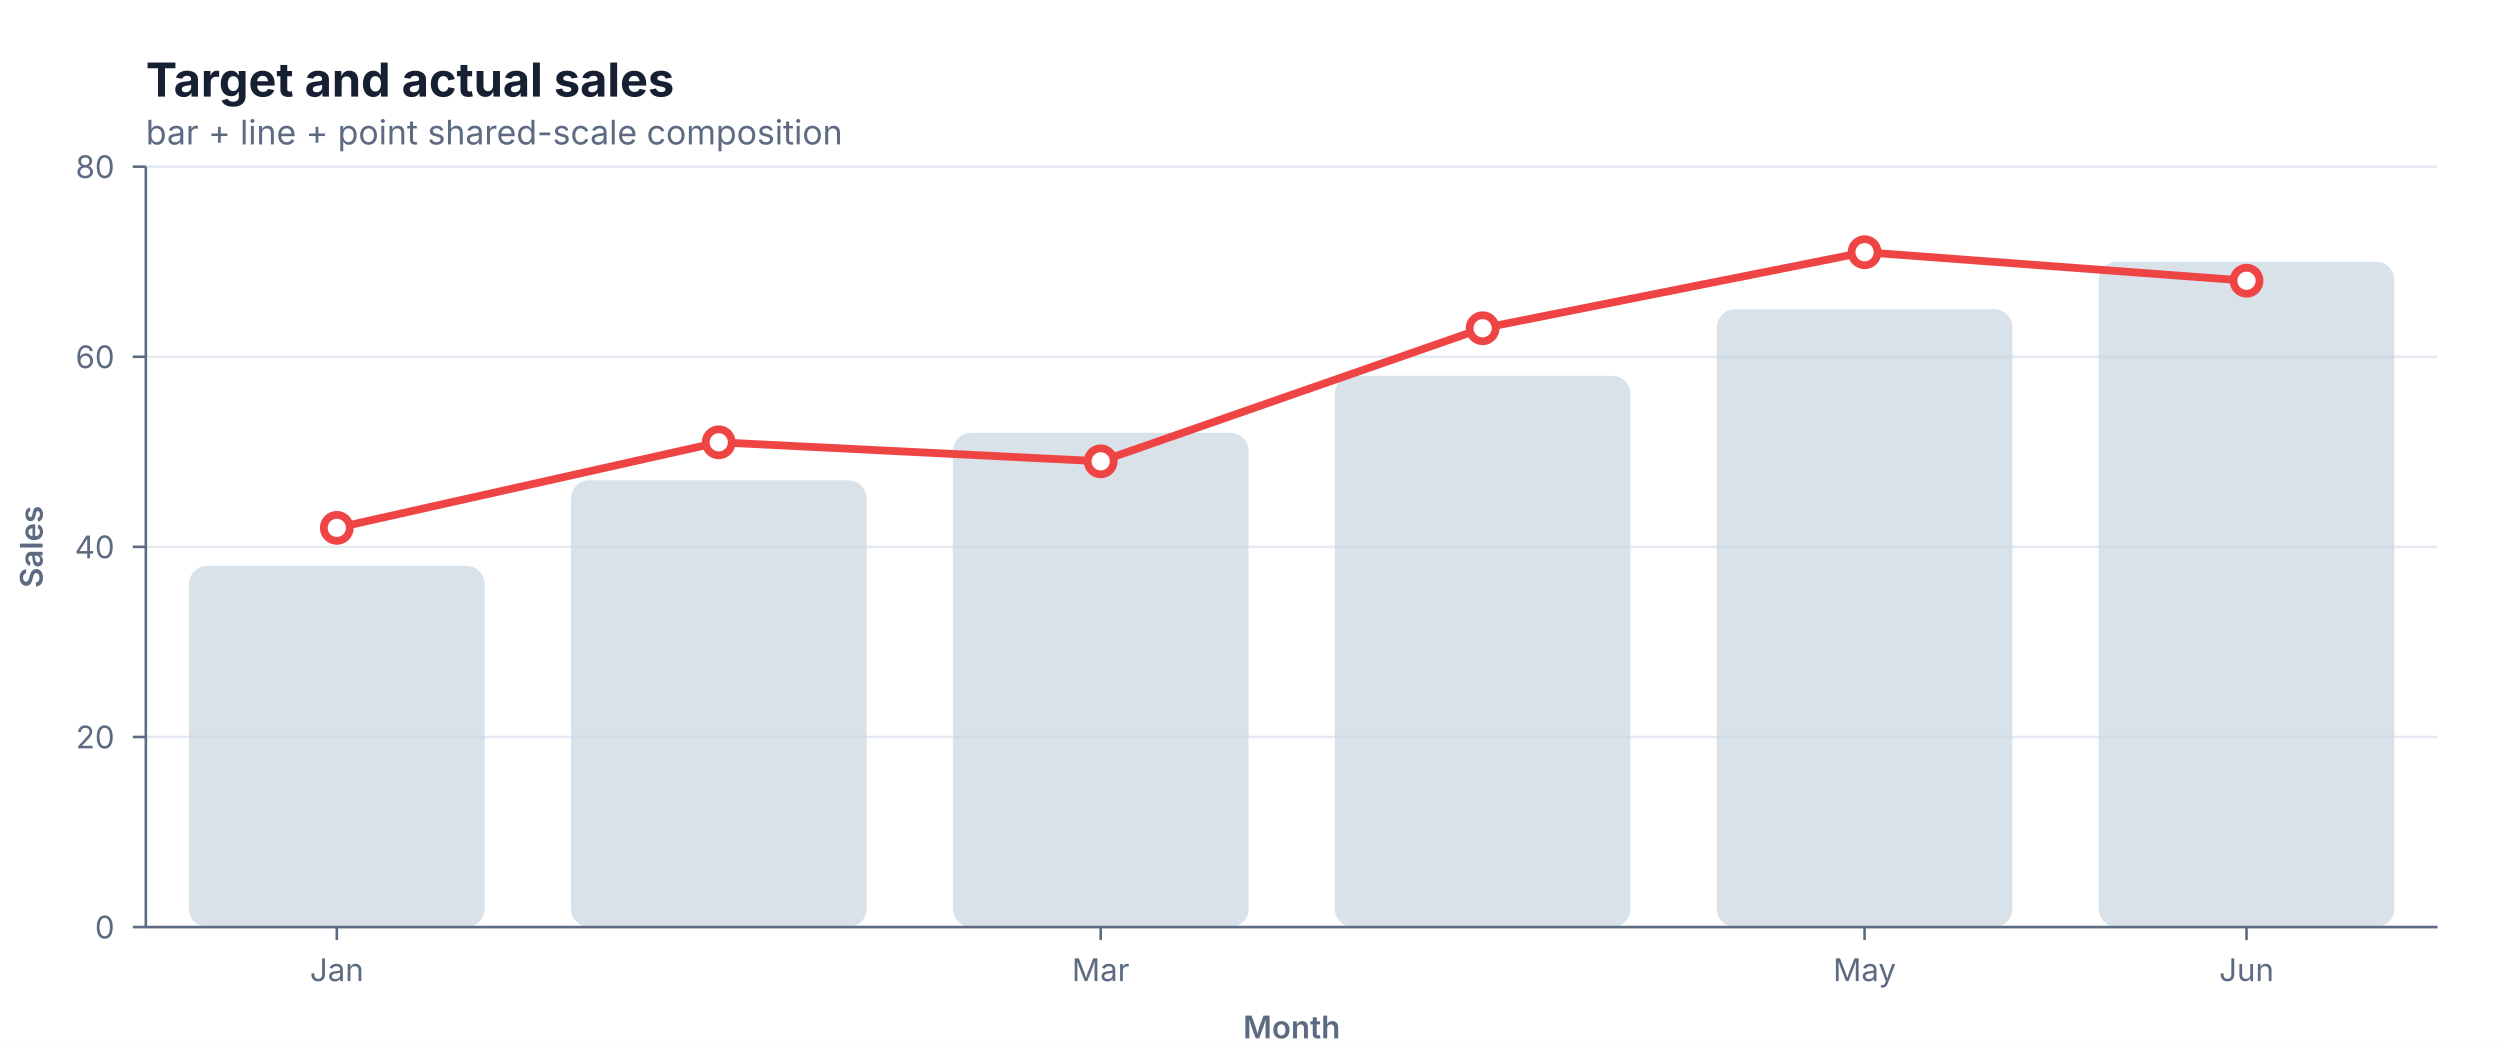
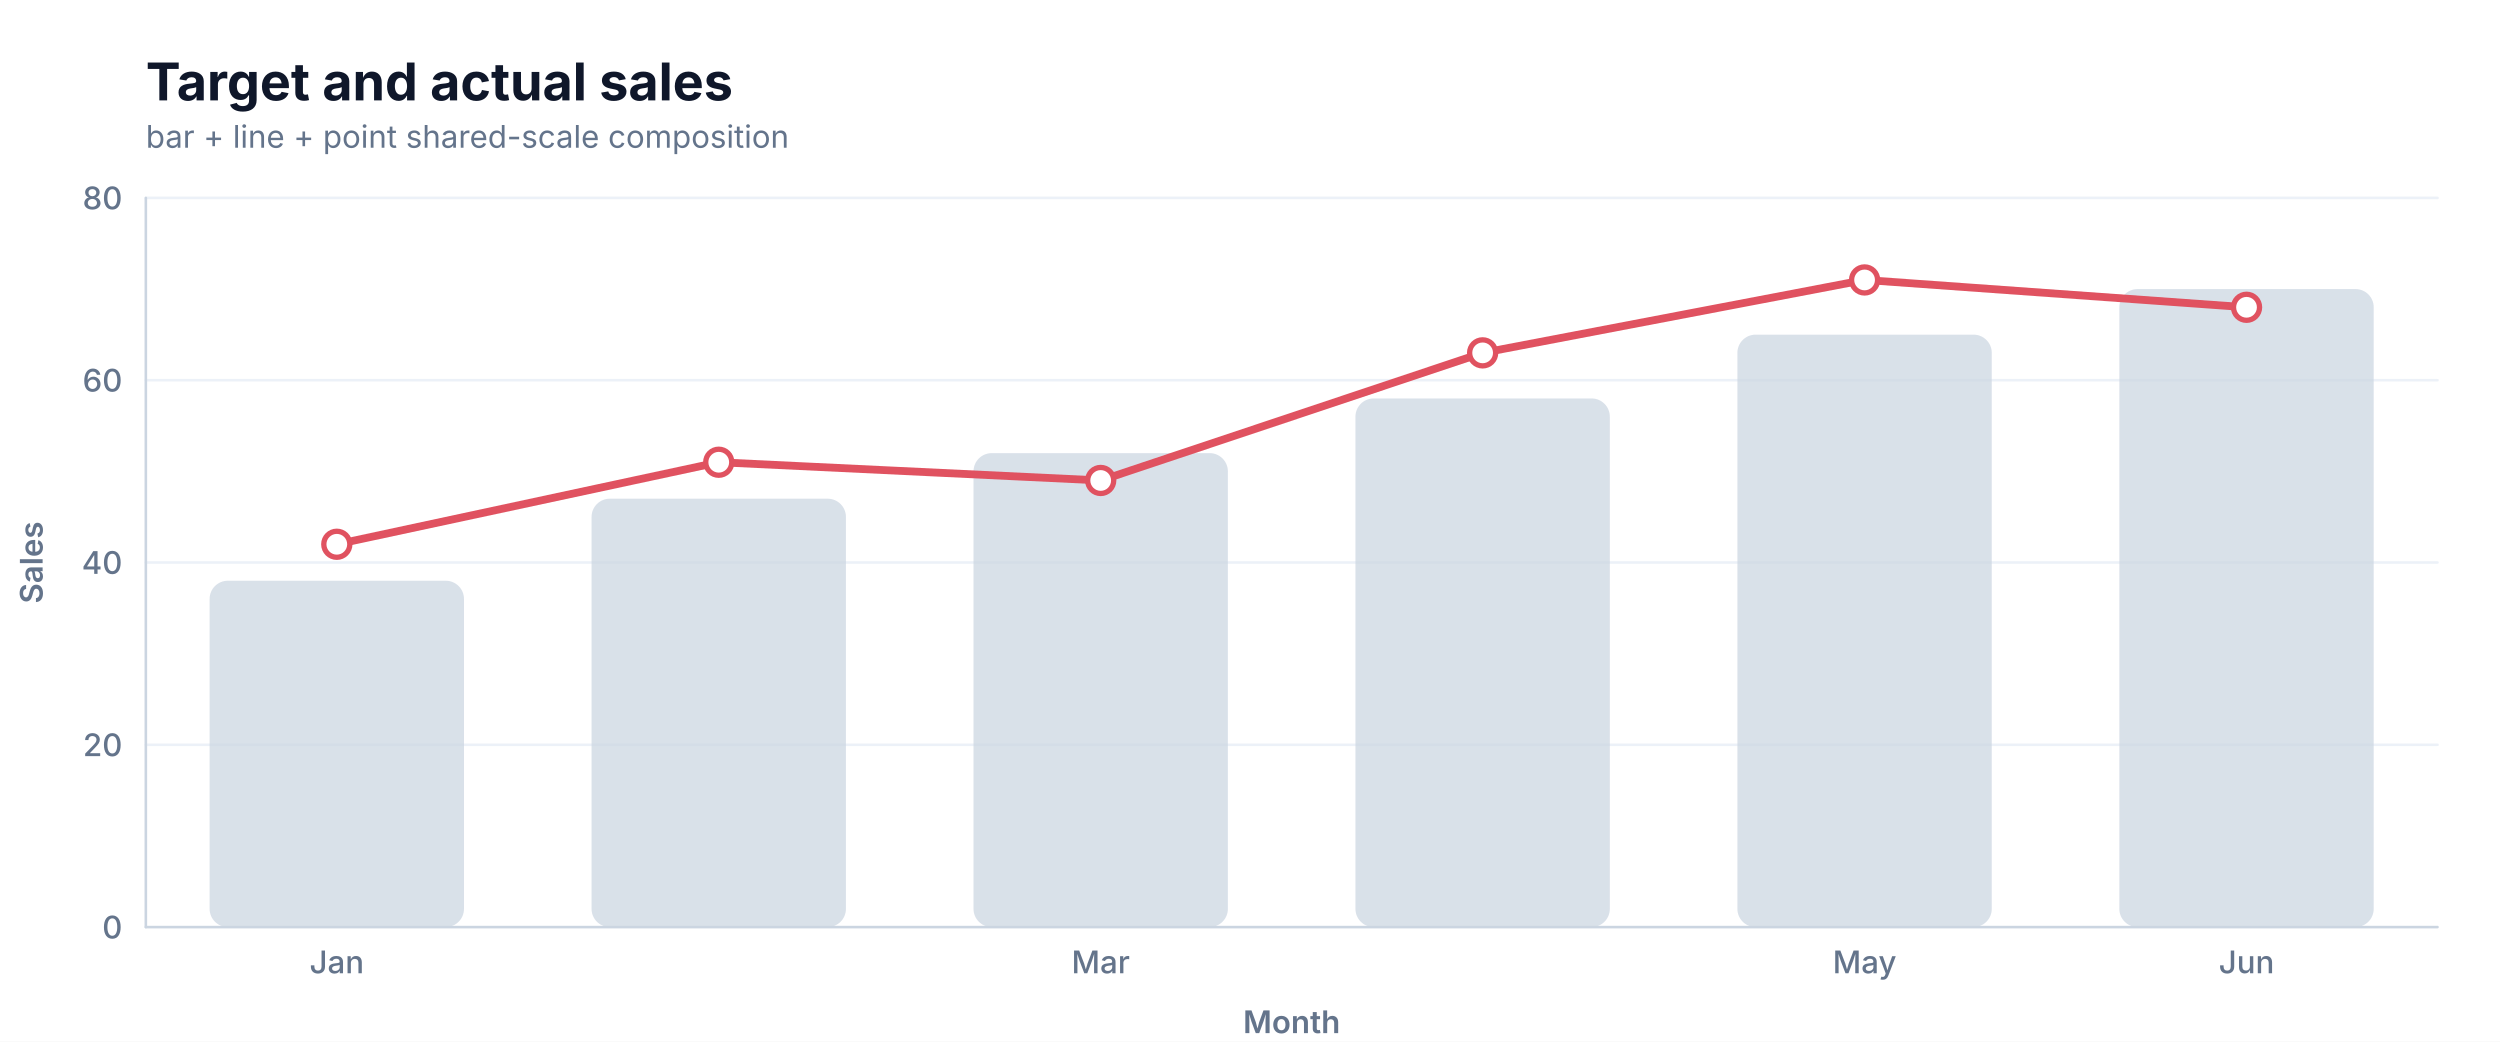
<svg xmlns="http://www.w3.org/2000/svg" width="960" height="400" viewBox="0 0 960 400" role="img" aria-labelledby="title description">
  <defs>
    <clipPath id="clip-1">
-       <rect x="56" y="64" width="880" height="292" />
+       <rect x="56" y="76" width="880" height="280" />
    </clipPath>
    <clipPath id="clip-2">
-       <rect x="56" y="64" width="880" height="292" />
+       <rect x="56" y="76" width="880" height="280" />
    </clipPath>
  </defs>
  <rect width="100%" height="100%" fill="#ffffff" />
  <g data-scene-node="scene:root">
-     <line data-scene-node="axis-y:grid:0" x1="56" y1="356" x2="936" y2="356" fill="none" stroke="#e5eaf2" stroke-width="1" />
-     <line data-scene-node="axis-y:grid:1" x1="56" y1="283" x2="936" y2="283" fill="none" stroke="#e5eaf2" stroke-width="1" />
-     <line data-scene-node="axis-y:grid:2" x1="56" y1="210" x2="936" y2="210" fill="none" stroke="#e5eaf2" stroke-width="1" />
-     <line data-scene-node="axis-y:grid:3" x1="56" y1="137" x2="936" y2="137" fill="none" stroke="#e5eaf2" stroke-width="1" />
-     <line data-scene-node="axis-y:grid:4" x1="56" y1="64" x2="936" y2="64" fill="none" stroke="#e5eaf2" stroke-width="1" />
+     <line data-scene-node="axis-y:grid:1" opacity="0.82" x1="56" y1="286" x2="936" y2="286" fill="none" stroke="#e8eef6" stroke-width="1" stroke-linecap="round" />
+     <line data-scene-node="axis-y:grid:2" opacity="0.82" x1="56" y1="216" x2="936" y2="216" fill="none" stroke="#e8eef6" stroke-width="1" stroke-linecap="round" />
+     <line data-scene-node="axis-y:grid:3" opacity="0.82" x1="56" y1="146" x2="936" y2="146" fill="none" stroke="#e8eef6" stroke-width="1" stroke-linecap="round" />
+     <line data-scene-node="axis-y:grid:4" opacity="0.82" x1="56" y1="76" x2="936" y2="76" fill="none" stroke="#e8eef6" stroke-width="1" stroke-linecap="round" />
    <g data-scene-node="target:group" clip-path="url(#clip-1)">
-       <rect data-scene-node="target:bar:0" opacity="0.72" x="72.573" y="217.3" width="113.52" height="138.7" rx="7" fill="#cbd5e1" />
-       <rect data-scene-node="target:bar:1" opacity="0.72" x="219.24" y="184.45" width="113.52" height="171.55" rx="7" fill="#cbd5e1" />
-       <rect data-scene-node="target:bar:2" opacity="0.72" x="365.907" y="166.2" width="113.52" height="189.8" rx="7" fill="#cbd5e1" />
-       <rect data-scene-node="target:bar:3" opacity="0.72" x="512.573" y="144.3" width="113.52" height="211.7" rx="7" fill="#cbd5e1" />
-       <rect data-scene-node="target:bar:4" opacity="0.72" x="659.24" y="118.75" width="113.52" height="237.25" rx="7" fill="#cbd5e1" />
-       <rect data-scene-node="target:bar:5" opacity="0.72" x="805.907" y="100.5" width="113.52" height="255.5" rx="7" fill="#cbd5e1" />
+       <rect data-scene-node="target:bar:0" opacity="0.72" x="80.493" y="223" width="97.68" height="133" rx="7" fill="#cbd5e1" />
+       <rect data-scene-node="target:bar:1" opacity="0.72" x="227.16" y="191.5" width="97.68" height="164.5" rx="7" fill="#cbd5e1" />
+       <rect data-scene-node="target:bar:2" opacity="0.72" x="373.827" y="174" width="97.68" height="182" rx="7" fill="#cbd5e1" />
+       <rect data-scene-node="target:bar:3" opacity="0.72" x="520.493" y="153" width="97.68" height="203" rx="7" fill="#cbd5e1" />
+       <rect data-scene-node="target:bar:4" opacity="0.72" x="667.16" y="128.5" width="97.68" height="227.5" rx="7" fill="#cbd5e1" />
+       <rect data-scene-node="target:bar:5" opacity="0.72" x="813.827" y="111" width="97.68" height="245" rx="7" fill="#cbd5e1" />
    </g>
    <g data-scene-node="actual:group" clip-path="url(#clip-2)">
-       <path data-scene-node="actual:line:0" d="M 129.333 202.7 L 276 169.85 L 422.667 177.15 L 569.333 126.05 L 716 96.85 L 862.667 107.8" fill="none" stroke="#ef4444" stroke-width="3" />
-       <circle data-scene-node="actual:point:0" cx="129.333" cy="202.7" r="5" fill="#ffffff" stroke="#ef4444" stroke-width="3" />
-       <circle data-scene-node="actual:point:1" cx="276" cy="169.85" r="5" fill="#ffffff" stroke="#ef4444" stroke-width="3" />
-       <circle data-scene-node="actual:point:2" cx="422.667" cy="177.15" r="5" fill="#ffffff" stroke="#ef4444" stroke-width="3" />
-       <circle data-scene-node="actual:point:3" cx="569.333" cy="126.05" r="5" fill="#ffffff" stroke="#ef4444" stroke-width="3" />
-       <circle data-scene-node="actual:point:4" cx="716" cy="96.85" r="5" fill="#ffffff" stroke="#ef4444" stroke-width="3" />
-       <circle data-scene-node="actual:point:5" cx="862.667" cy="107.8" r="5" fill="#ffffff" stroke="#ef4444" stroke-width="3" />
+       <path data-scene-node="actual:line:0" d="M 129.333 209 L 276 177.5 L 422.667 184.5 L 569.333 135.5 L 716 107.5 L 862.667 118" fill="none" stroke="#e05260" stroke-width="3" stroke-linecap="round" stroke-linejoin="round" />
+       <circle data-scene-node="actual:point:0" cx="129.333" cy="209" r="5" fill="#ffffff" stroke="#e05260" stroke-width="2.04" />
+       <circle data-scene-node="actual:point:1" cx="276" cy="177.5" r="5" fill="#ffffff" stroke="#e05260" stroke-width="2.04" />
+       <circle data-scene-node="actual:point:2" cx="422.667" cy="184.5" r="5" fill="#ffffff" stroke="#e05260" stroke-width="2.04" />
+       <circle data-scene-node="actual:point:3" cx="569.333" cy="135.5" r="5" fill="#ffffff" stroke="#e05260" stroke-width="2.04" />
+       <circle data-scene-node="actual:point:4" cx="716" cy="107.5" r="5" fill="#ffffff" stroke="#e05260" stroke-width="2.04" />
+       <circle data-scene-node="actual:point:5" cx="862.667" cy="118" r="5" fill="#ffffff" stroke="#e05260" stroke-width="2.04" />
    </g>
-     <line data-scene-node="axis-x:line" x1="56" y1="356" x2="936" y2="356" fill="none" stroke="#5d6b82" stroke-width="1" />
-     <line data-scene-node="axis-x:tick:0" x1="129.333" y1="356" x2="129.333" y2="361" fill="none" stroke="#5d6b82" stroke-width="1" />
-     <line data-scene-node="axis-x:tick:1" x1="422.667" y1="356" x2="422.667" y2="361" fill="none" stroke="#5d6b82" stroke-width="1" />
-     <line data-scene-node="axis-x:tick:2" x1="716" y1="356" x2="716" y2="361" fill="none" stroke="#5d6b82" stroke-width="1" />
-     <line data-scene-node="axis-x:tick:3" x1="862.667" y1="356" x2="862.667" y2="361" fill="none" stroke="#5d6b82" stroke-width="1" />
-     <line data-scene-node="axis-y:line" x1="56" y1="64" x2="56" y2="356" fill="none" stroke="#5d6b82" stroke-width="1" />
-     <line data-scene-node="axis-y:tick:0" x1="51" y1="356" x2="56" y2="356" fill="none" stroke="#5d6b82" stroke-width="1" />
-     <line data-scene-node="axis-y:tick:1" x1="51" y1="283" x2="56" y2="283" fill="none" stroke="#5d6b82" stroke-width="1" />
-     <line data-scene-node="axis-y:tick:2" x1="51" y1="210" x2="56" y2="210" fill="none" stroke="#5d6b82" stroke-width="1" />
-     <line data-scene-node="axis-y:tick:3" x1="51" y1="137" x2="56" y2="137" fill="none" stroke="#5d6b82" stroke-width="1" />
-     <line data-scene-node="axis-y:tick:4" x1="51" y1="64" x2="56" y2="64" fill="none" stroke="#5d6b82" stroke-width="1" />
-     <text data-scene-node="axis-x:label:0" x="129.333" y="368" fill="#5d6b82" font-family="Inter, ui-sans-serif, system-ui, -apple-system, BlinkMacSystemFont, &quot;Segoe UI&quot;, sans-serif" font-size="12" font-weight="400" text-anchor="middle" dominant-baseline="text-before-edge">Jan</text>
-     <text data-scene-node="axis-x:label:1" x="422.667" y="368" fill="#5d6b82" font-family="Inter, ui-sans-serif, system-ui, -apple-system, BlinkMacSystemFont, &quot;Segoe UI&quot;, sans-serif" font-size="12" font-weight="400" text-anchor="middle" dominant-baseline="text-before-edge">Mar</text>
-     <text data-scene-node="axis-x:label:2" x="716" y="368" fill="#5d6b82" font-family="Inter, ui-sans-serif, system-ui, -apple-system, BlinkMacSystemFont, &quot;Segoe UI&quot;, sans-serif" font-size="12" font-weight="400" text-anchor="middle" dominant-baseline="text-before-edge">May</text>
-     <text data-scene-node="axis-x:label:3" x="862.667" y="368" fill="#5d6b82" font-family="Inter, ui-sans-serif, system-ui, -apple-system, BlinkMacSystemFont, &quot;Segoe UI&quot;, sans-serif" font-size="12" font-weight="400" text-anchor="middle" dominant-baseline="text-before-edge">Jun</text>
-     <text data-scene-node="axis-x:title" x="496" y="390" fill="#5d6b82" font-family="Inter, ui-sans-serif, system-ui, -apple-system, BlinkMacSystemFont, &quot;Segoe UI&quot;, sans-serif" font-size="12" font-weight="600" text-anchor="middle" dominant-baseline="text-before-edge">Month</text>
-     <text data-scene-node="axis-y:label:0" x="44" y="356" fill="#5d6b82" font-family="Inter, ui-sans-serif, system-ui, -apple-system, BlinkMacSystemFont, &quot;Segoe UI&quot;, sans-serif" font-size="12" font-weight="400" text-anchor="end" dominant-baseline="central">0</text>
-     <text data-scene-node="axis-y:label:1" x="44" y="283" fill="#5d6b82" font-family="Inter, ui-sans-serif, system-ui, -apple-system, BlinkMacSystemFont, &quot;Segoe UI&quot;, sans-serif" font-size="12" font-weight="400" text-anchor="end" dominant-baseline="central">20</text>
-     <text data-scene-node="axis-y:label:2" x="44" y="210" fill="#5d6b82" font-family="Inter, ui-sans-serif, system-ui, -apple-system, BlinkMacSystemFont, &quot;Segoe UI&quot;, sans-serif" font-size="12" font-weight="400" text-anchor="end" dominant-baseline="central">40</text>
-     <text data-scene-node="axis-y:label:3" x="44" y="137" fill="#5d6b82" font-family="Inter, ui-sans-serif, system-ui, -apple-system, BlinkMacSystemFont, &quot;Segoe UI&quot;, sans-serif" font-size="12" font-weight="400" text-anchor="end" dominant-baseline="central">60</text>
-     <text data-scene-node="axis-y:label:4" x="44" y="64" fill="#5d6b82" font-family="Inter, ui-sans-serif, system-ui, -apple-system, BlinkMacSystemFont, &quot;Segoe UI&quot;, sans-serif" font-size="12" font-weight="400" text-anchor="end" dominant-baseline="central">80</text>
-     <text data-scene-node="axis-y:title" x="12" y="210" fill="#5d6b82" font-family="Inter, ui-sans-serif, system-ui, -apple-system, BlinkMacSystemFont, &quot;Segoe UI&quot;, sans-serif" font-size="12" font-weight="600" text-anchor="middle" dominant-baseline="central" transform="rotate(-90 12 210)">Sales</text>
-     <text data-scene-node="chart:title" x="56" y="24" fill="#172033" font-family="Inter, ui-sans-serif, system-ui, -apple-system, BlinkMacSystemFont, &quot;Segoe UI&quot;, sans-serif" font-size="18" font-weight="700" text-anchor="start" dominant-baseline="text-before-edge">Target and actual sales</text>
-     <text data-scene-node="chart:subtitle" x="56" y="46" fill="#5d6b82" font-family="Inter, ui-sans-serif, system-ui, -apple-system, BlinkMacSystemFont, &quot;Segoe UI&quot;, sans-serif" font-size="13" font-weight="400" text-anchor="start" dominant-baseline="text-before-edge">bar + line + point shared-scale composition</text>
+     <line data-scene-node="axis-x:line" x1="56" y1="356" x2="936" y2="356" fill="none" stroke="#cbd5e1" stroke-width="1" stroke-linecap="round" />
+     <line data-scene-node="axis-y:line" x1="56" y1="76" x2="56" y2="356" fill="none" stroke="#cbd5e1" stroke-width="1" stroke-linecap="round" />
+     <text data-scene-node="axis-x:label:0" x="129.333" y="365" fill="#64748b" font-family="Inter, ui-sans-serif, system-ui, -apple-system, BlinkMacSystemFont, &quot;Segoe UI&quot;, sans-serif" font-size="12" font-weight="500" text-anchor="middle" dominant-baseline="text-before-edge">Jan</text>
+     <text data-scene-node="axis-x:label:1" x="422.667" y="365" fill="#64748b" font-family="Inter, ui-sans-serif, system-ui, -apple-system, BlinkMacSystemFont, &quot;Segoe UI&quot;, sans-serif" font-size="12" font-weight="500" text-anchor="middle" dominant-baseline="text-before-edge">Mar</text>
+     <text data-scene-node="axis-x:label:2" x="716" y="365" fill="#64748b" font-family="Inter, ui-sans-serif, system-ui, -apple-system, BlinkMacSystemFont, &quot;Segoe UI&quot;, sans-serif" font-size="12" font-weight="500" text-anchor="middle" dominant-baseline="text-before-edge">May</text>
+     <text data-scene-node="axis-x:label:3" x="862.667" y="365" fill="#64748b" font-family="Inter, ui-sans-serif, system-ui, -apple-system, BlinkMacSystemFont, &quot;Segoe UI&quot;, sans-serif" font-size="12" font-weight="500" text-anchor="middle" dominant-baseline="text-before-edge">Jun</text>
+     <text data-scene-node="axis-x:title" x="496" y="388" fill="#64748b" font-family="Inter, ui-sans-serif, system-ui, -apple-system, BlinkMacSystemFont, &quot;Segoe UI&quot;, sans-serif" font-size="12" font-weight="600" text-anchor="middle" dominant-baseline="text-before-edge">Month</text>
+     <text data-scene-node="axis-y:label:0" x="47" y="356" fill="#64748b" font-family="Inter, ui-sans-serif, system-ui, -apple-system, BlinkMacSystemFont, &quot;Segoe UI&quot;, sans-serif" font-size="12" font-weight="500" text-anchor="end" dominant-baseline="central">0</text>
+     <text data-scene-node="axis-y:label:1" x="47" y="286" fill="#64748b" font-family="Inter, ui-sans-serif, system-ui, -apple-system, BlinkMacSystemFont, &quot;Segoe UI&quot;, sans-serif" font-size="12" font-weight="500" text-anchor="end" dominant-baseline="central">20</text>
+     <text data-scene-node="axis-y:label:2" x="47" y="216" fill="#64748b" font-family="Inter, ui-sans-serif, system-ui, -apple-system, BlinkMacSystemFont, &quot;Segoe UI&quot;, sans-serif" font-size="12" font-weight="500" text-anchor="end" dominant-baseline="central">40</text>
+     <text data-scene-node="axis-y:label:3" x="47" y="146" fill="#64748b" font-family="Inter, ui-sans-serif, system-ui, -apple-system, BlinkMacSystemFont, &quot;Segoe UI&quot;, sans-serif" font-size="12" font-weight="500" text-anchor="end" dominant-baseline="central">60</text>
+     <text data-scene-node="axis-y:label:4" x="47" y="76" fill="#64748b" font-family="Inter, ui-sans-serif, system-ui, -apple-system, BlinkMacSystemFont, &quot;Segoe UI&quot;, sans-serif" font-size="12" font-weight="500" text-anchor="end" dominant-baseline="central">80</text>
+     <text data-scene-node="axis-y:title" x="12" y="216" fill="#64748b" font-family="Inter, ui-sans-serif, system-ui, -apple-system, BlinkMacSystemFont, &quot;Segoe UI&quot;, sans-serif" font-size="12" font-weight="600" text-anchor="middle" dominant-baseline="central" transform="rotate(-90 12 216)">Sales</text>
+     <text data-scene-node="chart:title" x="56" y="24" fill="#0f172a" font-family="Inter, ui-sans-serif, system-ui, -apple-system, BlinkMacSystemFont, &quot;Segoe UI&quot;, sans-serif" font-size="20" font-weight="700" text-anchor="start" dominant-baseline="text-before-edge">Target and actual sales</text>
+     <text data-scene-node="chart:subtitle" x="56" y="48" fill="#64748b" font-family="Inter, ui-sans-serif, system-ui, -apple-system, BlinkMacSystemFont, &quot;Segoe UI&quot;, sans-serif" font-size="12" font-weight="400" text-anchor="start" dominant-baseline="text-before-edge">bar + line + point shared-scale composition</text>
  </g>
</svg>
